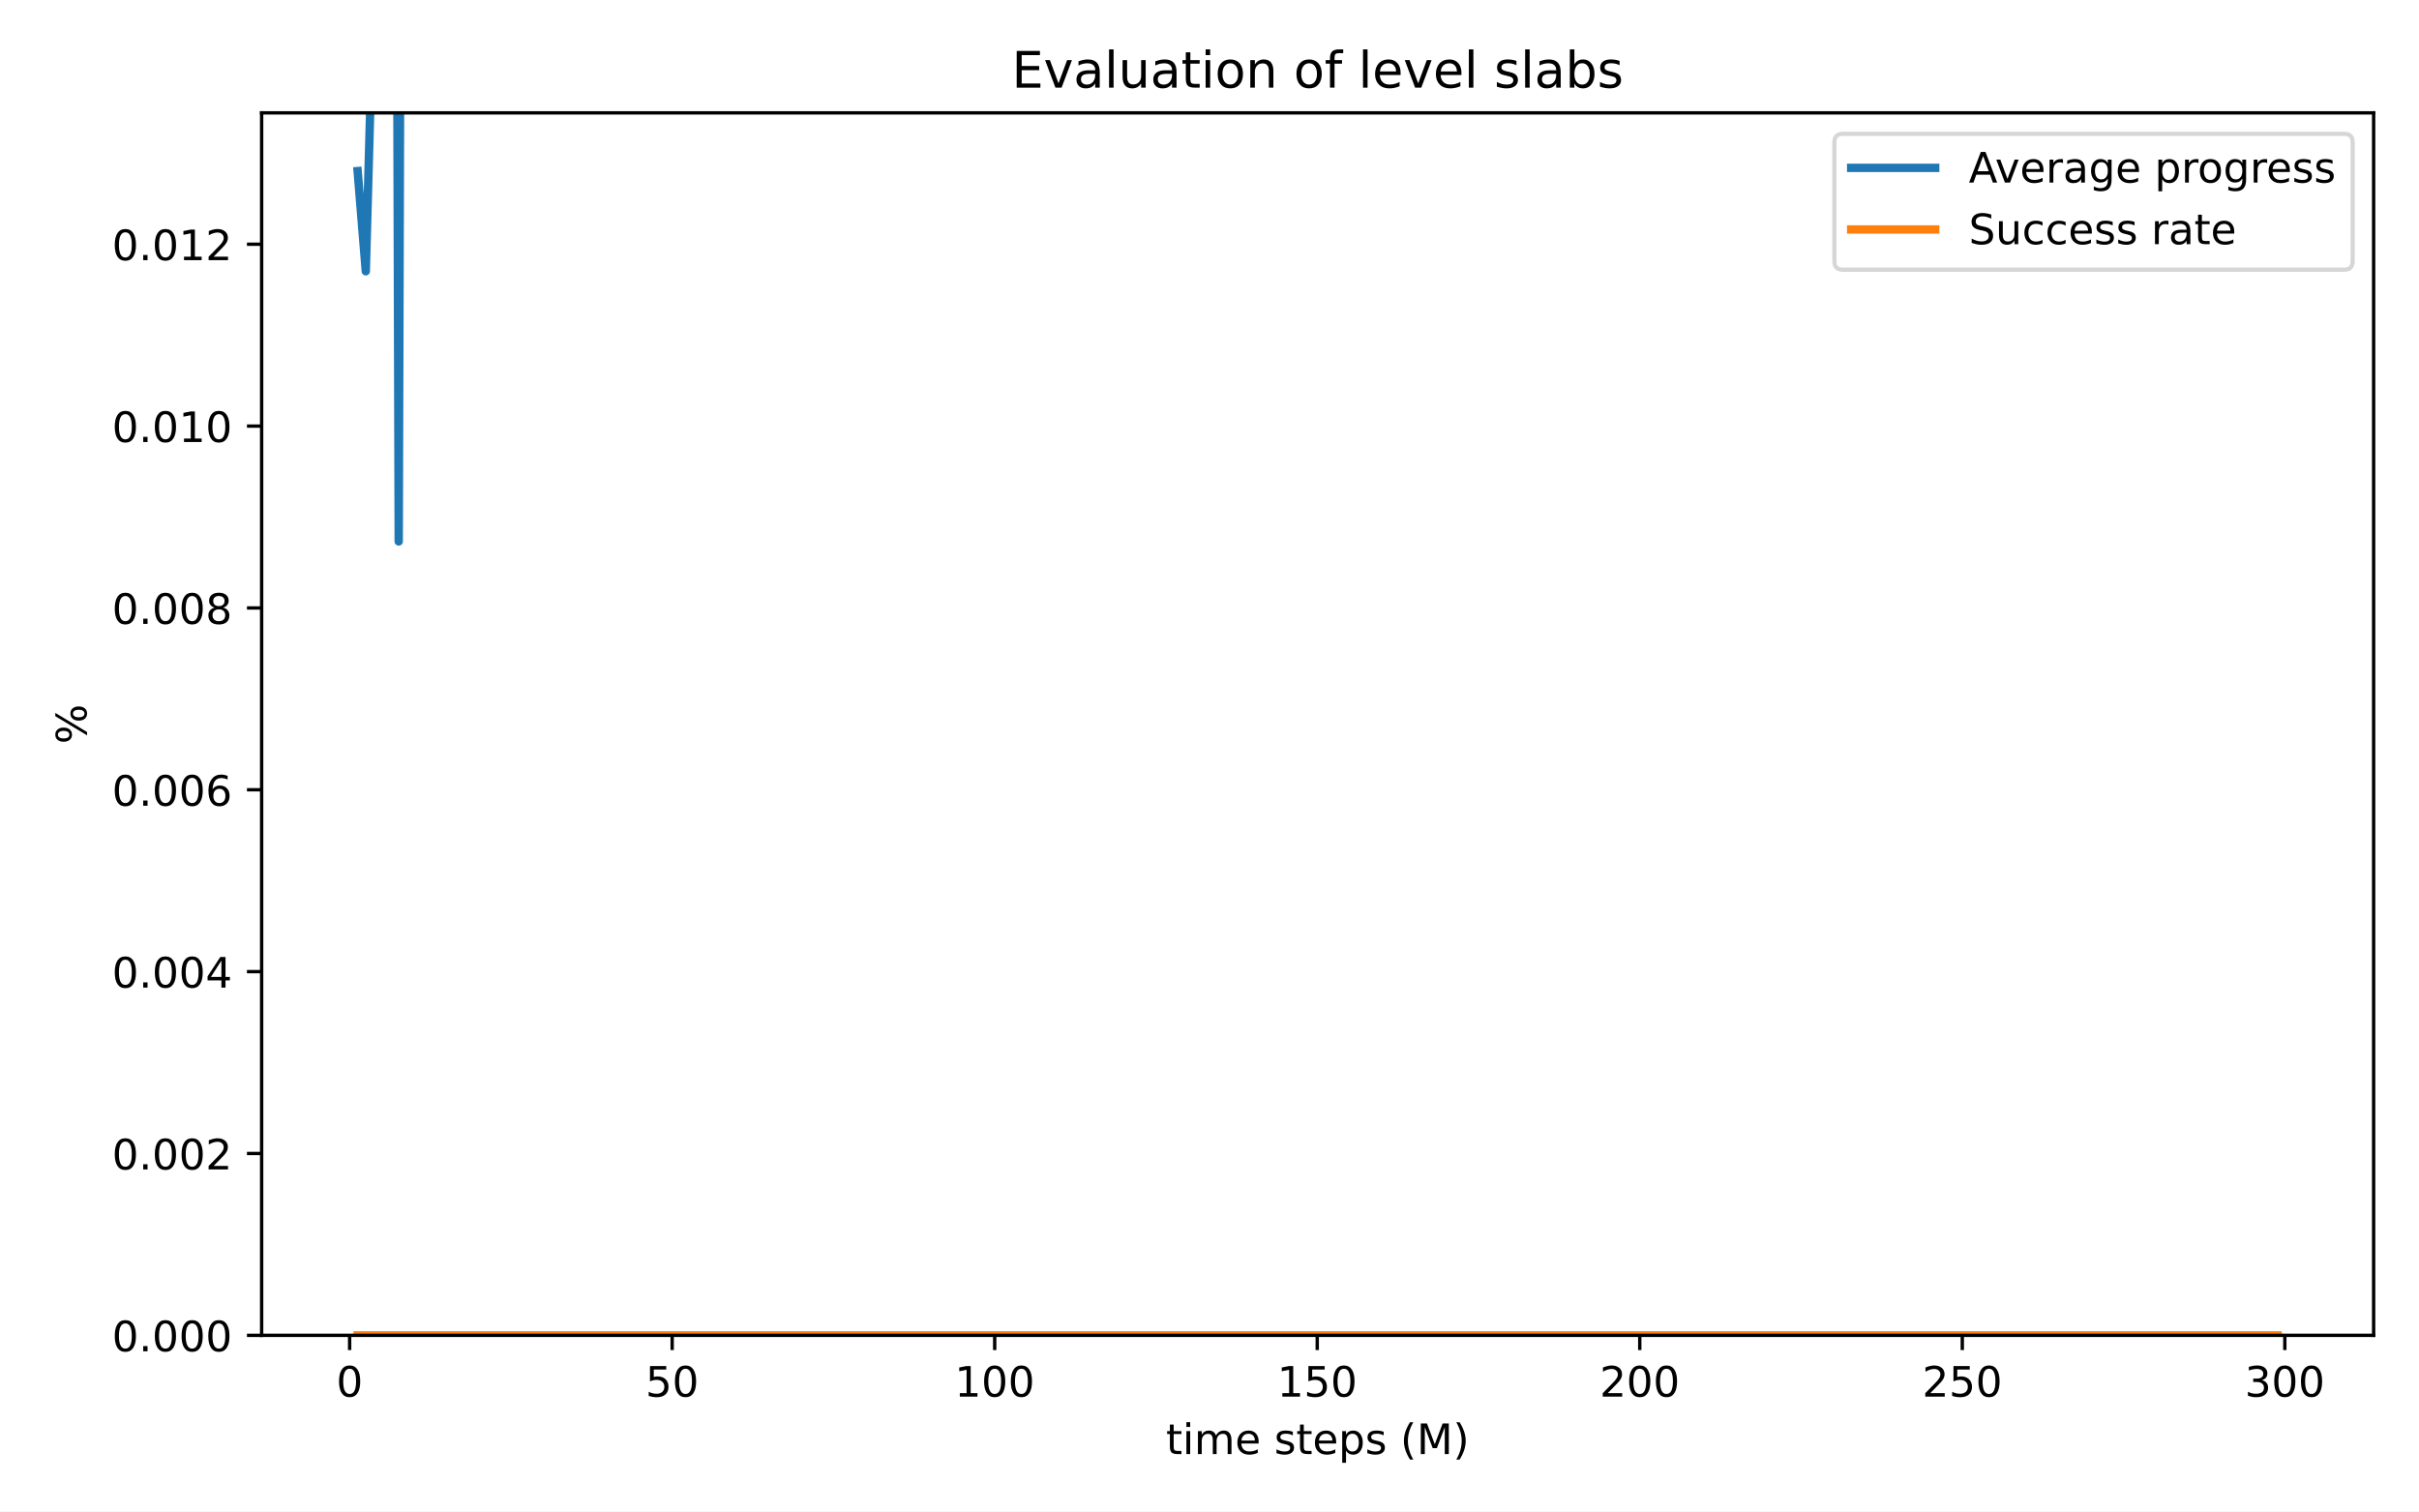
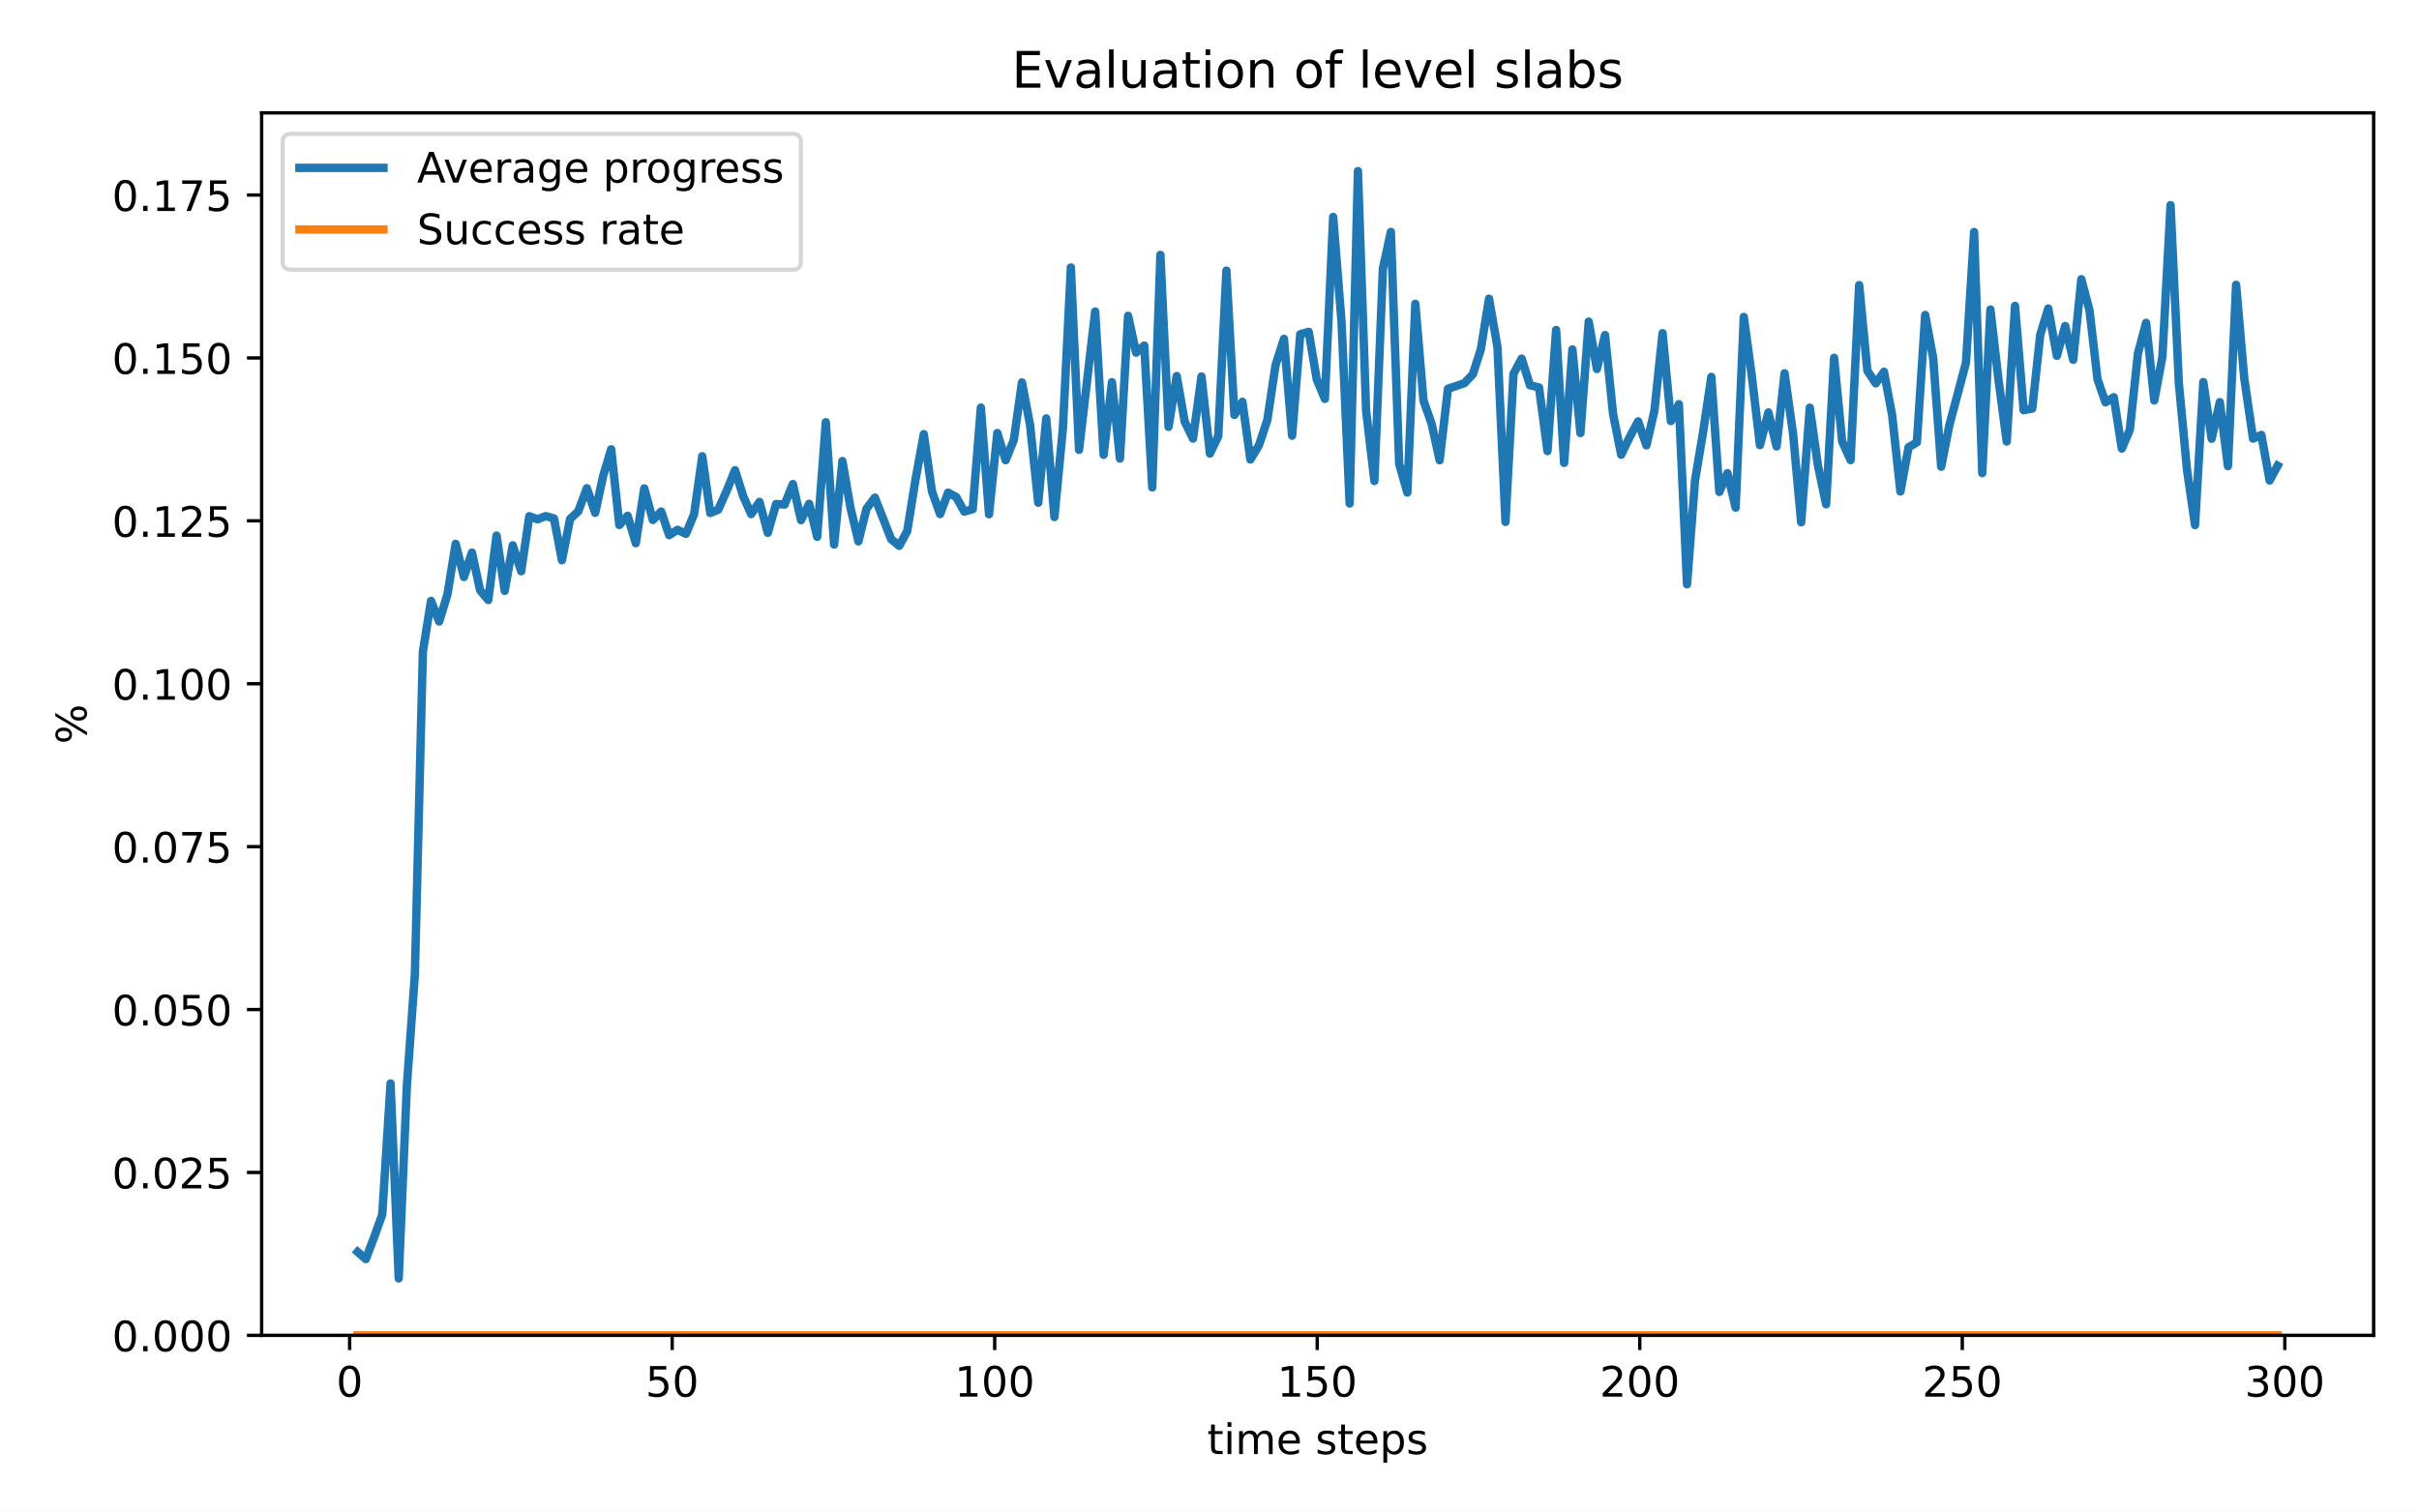
<svg xmlns="http://www.w3.org/2000/svg" xmlns:xlink="http://www.w3.org/1999/xlink" width="576pt" height="360pt" viewBox="0 0 576 360" version="1.1">
  <defs>
    <style type="text/css">*{stroke-linejoin: round; stroke-linecap: butt}</style>
  </defs>
  <g id="figure_1">
    <g id="patch_1">
      <path d="M 0 360  L 576 360  L 576 0  L 0 0  z " style="fill: #ffffff" />
    </g>
    <g id="axes_1">
      <g id="patch_2">
        <path d="M 62.3 318.04  L 565.2 318.04  L 565.2 26.88  L 62.3 26.88  z " style="fill: #ffffff" />
      </g>
      <g id="matplotlib.axis_1">
        <g id="xtick_1">
          <g id="line2d_1">
            <defs>
-               <path id="m38738809be" d="M 0 0  L 0 3.5  " style="stroke: #000000; stroke-width: 0.8" />
-             </defs>
-             <g>
-               <use xlink:href="#m38738809be" x="83.254" y="318.04" style="stroke: #000000; stroke-width: 0.8" />
+               <path id="ma52c3efc97" d="M 0 0  L 0 3.5  " style="stroke: #000000; stroke-width: 0.8" />
+             </defs>
+             <g>
+               <use xlink:href="#ma52c3efc97" x="83.254" y="318.04" style="stroke: #000000; stroke-width: 0.8" />
            </g>
          </g>
          <g id="text_1">
            <g transform="translate(80.07322 332.6384) scale(0.1 -0.1)">
              <defs>
                <path id="DejaVuSans-30" d="M 2034 4250  Q 1547 4250 1301 3770  Q 1056 3291 1056 2328  Q 1056 1369 1301 889  Q 1547 409 2034 409  Q 2525 409 2770 889  Q 3016 1369 3016 2328  Q 3016 3291 2770 3770  Q 2525 4250 2034 4250  z M 2034 4750  Q 2819 4750 3233 4129  Q 3647 3509 3647 2328  Q 3647 1150 3233 529  Q 2819 -91 2034 -91  Q 1250 -91 836 529  Q 422 1150 422 2328  Q 422 3509 836 4129  Q 1250 4750 2034 4750  z " transform="scale(0.015625)" />
              </defs>
              <use xlink:href="#DejaVuSans-30" />
            </g>
          </g>
        </g>
        <g id="xtick_2">
          <g id="line2d_2">
            <g>
-               <use xlink:href="#m38738809be" x="160.054" y="318.04" style="stroke: #000000; stroke-width: 0.8" />
+               <use xlink:href="#ma52c3efc97" x="160.054" y="318.04" style="stroke: #000000; stroke-width: 0.8" />
            </g>
          </g>
          <g id="text_2">
            <g transform="translate(153.6913 332.6384) scale(0.1 -0.1)">
              <defs>
                <path id="DejaVuSans-35" d="M 691 4666  L 3169 4666  L 3169 4134  L 1269 4134  L 1269 2991  Q 1406 3038 1543 3061  Q 1681 3084 1819 3084  Q 2600 3084 3056 2656  Q 3513 2228 3513 1497  Q 3513 744 3044 326  Q 2575 -91 1722 -91  Q 1428 -91 1123 -41  Q 819 9 494 109  L 494 744  Q 775 591 1075 516  Q 1375 441 1709 441  Q 2250 441 2565 725  Q 2881 1009 2881 1497  Q 2881 1984 2565 2268  Q 2250 2553 1709 2553  Q 1456 2553 1204 2497  Q 953 2441 691 2322  L 691 4666  z " transform="scale(0.015625)" />
              </defs>
              <use xlink:href="#DejaVuSans-35" />
              <use xlink:href="#DejaVuSans-30" transform="translate(63.62305 0)" />
            </g>
          </g>
        </g>
        <g id="xtick_3">
          <g id="line2d_3">
            <g>
-               <use xlink:href="#m38738809be" x="236.853" y="318.04" style="stroke: #000000; stroke-width: 0.8" />
+               <use xlink:href="#ma52c3efc97" x="236.853" y="318.04" style="stroke: #000000; stroke-width: 0.8" />
            </g>
          </g>
          <g id="text_3">
            <g transform="translate(227.3094 332.6384) scale(0.1 -0.1)">
              <defs>
                <path id="DejaVuSans-31" d="M 794 531  L 1825 531  L 1825 4091  L 703 3866  L 703 4441  L 1819 4666  L 2450 4666  L 2450 531  L 3481 531  L 3481 0  L 794 0  L 794 531  z " transform="scale(0.015625)" />
              </defs>
              <use xlink:href="#DejaVuSans-31" />
              <use xlink:href="#DejaVuSans-30" transform="translate(63.62305 0)" />
              <use xlink:href="#DejaVuSans-30" transform="translate(127.2461 0)" />
            </g>
          </g>
        </g>
        <g id="xtick_4">
          <g id="line2d_4">
            <g>
-               <use xlink:href="#m38738809be" x="313.652" y="318.04" style="stroke: #000000; stroke-width: 0.8" />
+               <use xlink:href="#ma52c3efc97" x="313.652" y="318.04" style="stroke: #000000; stroke-width: 0.8" />
            </g>
          </g>
          <g id="text_4">
            <g transform="translate(304.1087 332.6384) scale(0.1 -0.1)">
              <use xlink:href="#DejaVuSans-31" />
              <use xlink:href="#DejaVuSans-35" transform="translate(63.62305 0)" />
              <use xlink:href="#DejaVuSans-30" transform="translate(127.2461 0)" />
            </g>
          </g>
        </g>
        <g id="xtick_5">
          <g id="line2d_5">
            <g>
-               <use xlink:href="#m38738809be" x="390.452" y="318.04" style="stroke: #000000; stroke-width: 0.8" />
+               <use xlink:href="#ma52c3efc97" x="390.452" y="318.04" style="stroke: #000000; stroke-width: 0.8" />
            </g>
          </g>
          <g id="text_5">
            <g transform="translate(380.908 332.6384) scale(0.1 -0.1)">
              <defs>
                <path id="DejaVuSans-32" d="M 1228 531  L 3431 531  L 3431 0  L 469 0  L 469 531  Q 828 903 1448 1529  Q 2069 2156 2228 2338  Q 2531 2678 2651 2914  Q 2772 3150 2772 3378  Q 2772 3750 2511 3984  Q 2250 4219 1831 4219  Q 1534 4219 1204 4116  Q 875 4013 500 3803  L 500 4441  Q 881 4594 1212 4672  Q 1544 4750 1819 4750  Q 2544 4750 2975 4387  Q 3406 4025 3406 3419  Q 3406 3131 3298 2873  Q 3191 2616 2906 2266  Q 2828 2175 2409 1742  Q 1991 1309 1228 531  z " transform="scale(0.015625)" />
              </defs>
              <use xlink:href="#DejaVuSans-32" />
              <use xlink:href="#DejaVuSans-30" transform="translate(63.62305 0)" />
              <use xlink:href="#DejaVuSans-30" transform="translate(127.2461 0)" />
            </g>
          </g>
        </g>
        <g id="xtick_6">
          <g id="line2d_6">
            <g>
-               <use xlink:href="#m38738809be" x="467.251" y="318.04" style="stroke: #000000; stroke-width: 0.8" />
+               <use xlink:href="#ma52c3efc97" x="467.251" y="318.04" style="stroke: #000000; stroke-width: 0.8" />
            </g>
          </g>
          <g id="text_6">
            <g transform="translate(457.7073 332.6384) scale(0.1 -0.1)">
              <use xlink:href="#DejaVuSans-32" />
              <use xlink:href="#DejaVuSans-35" transform="translate(63.62305 0)" />
              <use xlink:href="#DejaVuSans-30" transform="translate(127.2461 0)" />
            </g>
          </g>
        </g>
        <g id="xtick_7">
          <g id="line2d_7">
            <g>
-               <use xlink:href="#m38738809be" x="544.05" y="318.04" style="stroke: #000000; stroke-width: 0.8" />
+               <use xlink:href="#ma52c3efc97" x="544.05" y="318.04" style="stroke: #000000; stroke-width: 0.8" />
            </g>
          </g>
          <g id="text_7">
            <g transform="translate(534.5066 332.6384) scale(0.1 -0.1)">
              <defs>
                <path id="DejaVuSans-33" d="M 2597 2516  Q 3050 2419 3304 2112  Q 3559 1806 3559 1356  Q 3559 666 3084 287  Q 2609 -91 1734 -91  Q 1441 -91 1130 -33  Q 819 25 488 141  L 488 750  Q 750 597 1062 519  Q 1375 441 1716 441  Q 2309 441 2620 675  Q 2931 909 2931 1356  Q 2931 1769 2642 2001  Q 2353 2234 1838 2234  L 1294 2234  L 1294 2753  L 1863 2753  Q 2328 2753 2575 2939  Q 2822 3125 2822 3475  Q 2822 3834 2567 4026  Q 2313 4219 1838 4219  Q 1578 4219 1281 4162  Q 984 4106 628 3988  L 628 4550  Q 988 4650 1302 4700  Q 1616 4750 1894 4750  Q 2613 4750 3031 4423  Q 3450 4097 3450 3541  Q 3450 3153 3228 2886  Q 3006 2619 2597 2516  z " transform="scale(0.015625)" />
              </defs>
              <use xlink:href="#DejaVuSans-33" />
              <use xlink:href="#DejaVuSans-30" transform="translate(63.62305 0)" />
              <use xlink:href="#DejaVuSans-30" transform="translate(127.2461 0)" />
            </g>
          </g>
        </g>
        <g id="text_8">
-           <g transform="translate(277.6398 346.3166) scale(0.1 -0.1)">
+           <g transform="translate(287.4445 346.3166) scale(0.1 -0.1)">
            <defs>
              <path id="DejaVuSans-74" d="M 1172 4494  L 1172 3500  L 2356 3500  L 2356 3053  L 1172 3053  L 1172 1153  Q 1172 725 1289 603  Q 1406 481 1766 481  L 2356 481  L 2356 0  L 1766 0  Q 1100 0 847 248  Q 594 497 594 1153  L 594 3053  L 172 3053  L 172 3500  L 594 3500  L 594 4494  L 1172 4494  z " transform="scale(0.015625)" />
              <path id="DejaVuSans-69" d="M 603 3500  L 1178 3500  L 1178 0  L 603 0  L 603 3500  z M 603 4863  L 1178 4863  L 1178 4134  L 603 4134  L 603 4863  z " transform="scale(0.015625)" />
              <path id="DejaVuSans-6d" d="M 3328 2828  Q 3544 3216 3844 3400  Q 4144 3584 4550 3584  Q 5097 3584 5394 3201  Q 5691 2819 5691 2113  L 5691 0  L 5113 0  L 5113 2094  Q 5113 2597 4934 2840  Q 4756 3084 4391 3084  Q 3944 3084 3684 2787  Q 3425 2491 3425 1978  L 3425 0  L 2847 0  L 2847 2094  Q 2847 2600 2669 2842  Q 2491 3084 2119 3084  Q 1678 3084 1418 2786  Q 1159 2488 1159 1978  L 1159 0  L 581 0  L 581 3500  L 1159 3500  L 1159 2956  Q 1356 3278 1631 3431  Q 1906 3584 2284 3584  Q 2666 3584 2933 3390  Q 3200 3197 3328 2828  z " transform="scale(0.015625)" />
              <path id="DejaVuSans-65" d="M 3597 1894  L 3597 1613  L 953 1613  Q 991 1019 1311 708  Q 1631 397 2203 397  Q 2534 397 2845 478  Q 3156 559 3463 722  L 3463 178  Q 3153 47 2828 -22  Q 2503 -91 2169 -91  Q 1331 -91 842 396  Q 353 884 353 1716  Q 353 2575 817 3079  Q 1281 3584 2069 3584  Q 2775 3584 3186 3129  Q 3597 2675 3597 1894  z M 3022 2063  Q 3016 2534 2758 2815  Q 2500 3097 2075 3097  Q 1594 3097 1305 2825  Q 1016 2553 972 2059  L 3022 2063  z " transform="scale(0.015625)" />
              <path id="DejaVuSans-20" transform="scale(0.015625)" />
              <path id="DejaVuSans-73" d="M 2834 3397  L 2834 2853  Q 2591 2978 2328 3040  Q 2066 3103 1784 3103  Q 1356 3103 1142 2972  Q 928 2841 928 2578  Q 928 2378 1081 2264  Q 1234 2150 1697 2047  L 1894 2003  Q 2506 1872 2764 1633  Q 3022 1394 3022 966  Q 3022 478 2636 193  Q 2250 -91 1575 -91  Q 1294 -91 989 -36  Q 684 19 347 128  L 347 722  Q 666 556 975 473  Q 1284 391 1588 391  Q 1994 391 2212 530  Q 2431 669 2431 922  Q 2431 1156 2273 1281  Q 2116 1406 1581 1522  L 1381 1569  Q 847 1681 609 1914  Q 372 2147 372 2553  Q 372 3047 722 3315  Q 1072 3584 1716 3584  Q 2034 3584 2315 3537  Q 2597 3491 2834 3397  z " transform="scale(0.015625)" />
              <path id="DejaVuSans-70" d="M 1159 525  L 1159 -1331  L 581 -1331  L 581 3500  L 1159 3500  L 1159 2969  Q 1341 3281 1617 3432  Q 1894 3584 2278 3584  Q 2916 3584 3314 3078  Q 3713 2572 3713 1747  Q 3713 922 3314 415  Q 2916 -91 2278 -91  Q 1894 -91 1617 61  Q 1341 213 1159 525  z M 3116 1747  Q 3116 2381 2855 2742  Q 2594 3103 2138 3103  Q 1681 3103 1420 2742  Q 1159 2381 1159 1747  Q 1159 1113 1420 752  Q 1681 391 2138 391  Q 2594 391 2855 752  Q 3116 1113 3116 1747  z " transform="scale(0.015625)" />
-               <path id="DejaVuSans-28" d="M 1984 4856  Q 1566 4138 1362 3434  Q 1159 2731 1159 2009  Q 1159 1288 1364 580  Q 1569 -128 1984 -844  L 1484 -844  Q 1016 -109 783 600  Q 550 1309 550 2009  Q 550 2706 781 3412  Q 1013 4119 1484 4856  L 1984 4856  z " transform="scale(0.015625)" />
-               <path id="DejaVuSans-4d" d="M 628 4666  L 1569 4666  L 2759 1491  L 3956 4666  L 4897 4666  L 4897 0  L 4281 0  L 4281 4097  L 3078 897  L 2444 897  L 1241 4097  L 1241 0  L 628 0  L 628 4666  z " transform="scale(0.015625)" />
-               <path id="DejaVuSans-29" d="M 513 4856  L 1013 4856  Q 1481 4119 1714 3412  Q 1947 2706 1947 2009  Q 1947 1309 1714 600  Q 1481 -109 1013 -844  L 513 -844  Q 928 -128 1133 580  Q 1338 1288 1338 2009  Q 1338 2731 1133 3434  Q 928 4138 513 4856  z " transform="scale(0.015625)" />
            </defs>
            <use xlink:href="#DejaVuSans-74" />
            <use xlink:href="#DejaVuSans-69" transform="translate(39.20898 0)" />
            <use xlink:href="#DejaVuSans-6d" transform="translate(66.99219 0)" />
            <use xlink:href="#DejaVuSans-65" transform="translate(164.4043 0)" />
            <use xlink:href="#DejaVuSans-20" transform="translate(225.9277 0)" />
            <use xlink:href="#DejaVuSans-73" transform="translate(257.7148 0)" />
            <use xlink:href="#DejaVuSans-74" transform="translate(309.8145 0)" />
            <use xlink:href="#DejaVuSans-65" transform="translate(349.0234 0)" />
            <use xlink:href="#DejaVuSans-70" transform="translate(410.5469 0)" />
            <use xlink:href="#DejaVuSans-73" transform="translate(474.0234 0)" />
-             <use xlink:href="#DejaVuSans-20" transform="translate(526.123 0)" />
-             <use xlink:href="#DejaVuSans-28" transform="translate(557.9102 0)" />
-             <use xlink:href="#DejaVuSans-4d" transform="translate(596.9238 0)" />
-             <use xlink:href="#DejaVuSans-29" transform="translate(683.2031 0)" />
          </g>
        </g>
      </g>
      <g id="matplotlib.axis_2">
        <g id="ytick_1">
          <g id="line2d_8">
            <defs>
-               <path id="m77fd30568f" d="M 0 0  L -3.5 0  " style="stroke: #000000; stroke-width: 0.8" />
-             </defs>
-             <g>
-               <use xlink:href="#m77fd30568f" x="62.3" y="318.04" style="stroke: #000000; stroke-width: 0.8" />
+               <path id="m08d6f86d7d" d="M 0 0  L -3.5 0  " style="stroke: #000000; stroke-width: 0.8" />
+             </defs>
+             <g>
+               <use xlink:href="#m08d6f86d7d" x="62.3" y="318.04" style="stroke: #000000; stroke-width: 0.8" />
            </g>
          </g>
          <g id="text_9">
            <g transform="translate(26.67188 321.8392) scale(0.1 -0.1)">
              <defs>
                <path id="DejaVuSans-2e" d="M 684 794  L 1344 794  L 1344 0  L 684 0  L 684 794  z " transform="scale(0.015625)" />
              </defs>
              <use xlink:href="#DejaVuSans-30" />
              <use xlink:href="#DejaVuSans-2e" transform="translate(63.62305 0)" />
              <use xlink:href="#DejaVuSans-30" transform="translate(95.41016 0)" />
              <use xlink:href="#DejaVuSans-30" transform="translate(159.0332 0)" />
              <use xlink:href="#DejaVuSans-30" transform="translate(222.6562 0)" />
            </g>
          </g>
        </g>
        <g id="ytick_2">
          <g id="line2d_9">
            <g>
-               <use xlink:href="#m77fd30568f" x="62.3" y="274.728" style="stroke: #000000; stroke-width: 0.8" />
+               <use xlink:href="#m08d6f86d7d" x="62.3" y="279.242" style="stroke: #000000; stroke-width: 0.8" />
            </g>
          </g>
          <g id="text_10">
-             <g transform="translate(26.67188 278.5275) scale(0.1 -0.1)">
+             <g transform="translate(26.67188 283.0412) scale(0.1 -0.1)">
              <use xlink:href="#DejaVuSans-30" />
              <use xlink:href="#DejaVuSans-2e" transform="translate(63.62305 0)" />
              <use xlink:href="#DejaVuSans-30" transform="translate(95.41016 0)" />
-               <use xlink:href="#DejaVuSans-30" transform="translate(159.0332 0)" />
-               <use xlink:href="#DejaVuSans-32" transform="translate(222.6562 0)" />
+               <use xlink:href="#DejaVuSans-32" transform="translate(159.0332 0)" />
+               <use xlink:href="#DejaVuSans-35" transform="translate(222.6562 0)" />
            </g>
          </g>
        </g>
        <g id="ytick_3">
          <g id="line2d_10">
            <g>
-               <use xlink:href="#m77fd30568f" x="62.3" y="231.417" style="stroke: #000000; stroke-width: 0.8" />
+               <use xlink:href="#m08d6f86d7d" x="62.3" y="240.444" style="stroke: #000000; stroke-width: 0.8" />
            </g>
          </g>
          <g id="text_11">
-             <g transform="translate(26.67188 235.2158) scale(0.1 -0.1)">
-               <defs>
-                 <path id="DejaVuSans-34" d="M 2419 4116  L 825 1625  L 2419 1625  L 2419 4116  z M 2253 4666  L 3047 4666  L 3047 1625  L 3713 1625  L 3713 1100  L 3047 1100  L 3047 0  L 2419 0  L 2419 1100  L 313 1100  L 313 1709  L 2253 4666  z " transform="scale(0.015625)" />
-               </defs>
+             <g transform="translate(26.67188 244.2432) scale(0.1 -0.1)">
              <use xlink:href="#DejaVuSans-30" />
              <use xlink:href="#DejaVuSans-2e" transform="translate(63.62305 0)" />
              <use xlink:href="#DejaVuSans-30" transform="translate(95.41016 0)" />
-               <use xlink:href="#DejaVuSans-30" transform="translate(159.0332 0)" />
-               <use xlink:href="#DejaVuSans-34" transform="translate(222.6562 0)" />
+               <use xlink:href="#DejaVuSans-35" transform="translate(159.0332 0)" />
+               <use xlink:href="#DejaVuSans-30" transform="translate(222.6562 0)" />
            </g>
          </g>
        </g>
        <g id="ytick_4">
          <g id="line2d_11">
            <g>
-               <use xlink:href="#m77fd30568f" x="62.3" y="188.105" style="stroke: #000000; stroke-width: 0.8" />
+               <use xlink:href="#m08d6f86d7d" x="62.3" y="201.646" style="stroke: #000000; stroke-width: 0.8" />
            </g>
          </g>
          <g id="text_12">
-             <g transform="translate(26.67188 191.9041) scale(0.1 -0.1)">
-               <defs>
-                 <path id="DejaVuSans-36" d="M 2113 2584  Q 1688 2584 1439 2293  Q 1191 2003 1191 1497  Q 1191 994 1439 701  Q 1688 409 2113 409  Q 2538 409 2786 701  Q 3034 994 3034 1497  Q 3034 2003 2786 2293  Q 2538 2584 2113 2584  z M 3366 4563  L 3366 3988  Q 3128 4100 2886 4159  Q 2644 4219 2406 4219  Q 1781 4219 1451 3797  Q 1122 3375 1075 2522  Q 1259 2794 1537 2939  Q 1816 3084 2150 3084  Q 2853 3084 3261 2657  Q 3669 2231 3669 1497  Q 3669 778 3244 343  Q 2819 -91 2113 -91  Q 1303 -91 875 529  Q 447 1150 447 2328  Q 447 3434 972 4092  Q 1497 4750 2381 4750  Q 2619 4750 2861 4703  Q 3103 4656 3366 4563  z " transform="scale(0.015625)" />
+             <g transform="translate(26.67188 205.4451) scale(0.1 -0.1)">
+               <defs>
+                 <path id="DejaVuSans-37" d="M 525 4666  L 3525 4666  L 3525 4397  L 1831 0  L 1172 0  L 2766 4134  L 525 4134  L 525 4666  z " transform="scale(0.015625)" />
              </defs>
              <use xlink:href="#DejaVuSans-30" />
              <use xlink:href="#DejaVuSans-2e" transform="translate(63.62305 0)" />
              <use xlink:href="#DejaVuSans-30" transform="translate(95.41016 0)" />
-               <use xlink:href="#DejaVuSans-30" transform="translate(159.0332 0)" />
-               <use xlink:href="#DejaVuSans-36" transform="translate(222.6562 0)" />
+               <use xlink:href="#DejaVuSans-37" transform="translate(159.0332 0)" />
+               <use xlink:href="#DejaVuSans-35" transform="translate(222.6562 0)" />
            </g>
          </g>
        </g>
        <g id="ytick_5">
          <g id="line2d_12">
            <g>
-               <use xlink:href="#m77fd30568f" x="62.3" y="144.793" style="stroke: #000000; stroke-width: 0.8" />
+               <use xlink:href="#m08d6f86d7d" x="62.3" y="162.848" style="stroke: #000000; stroke-width: 0.8" />
            </g>
          </g>
          <g id="text_13">
-             <g transform="translate(26.67188 148.5924) scale(0.1 -0.1)">
-               <defs>
-                 <path id="DejaVuSans-38" d="M 2034 2216  Q 1584 2216 1326 1975  Q 1069 1734 1069 1313  Q 1069 891 1326 650  Q 1584 409 2034 409  Q 2484 409 2743 651  Q 3003 894 3003 1313  Q 3003 1734 2745 1975  Q 2488 2216 2034 2216  z M 1403 2484  Q 997 2584 770 2862  Q 544 3141 544 3541  Q 544 4100 942 4425  Q 1341 4750 2034 4750  Q 2731 4750 3128 4425  Q 3525 4100 3525 3541  Q 3525 3141 3298 2862  Q 3072 2584 2669 2484  Q 3125 2378 3379 2068  Q 3634 1759 3634 1313  Q 3634 634 3220 271  Q 2806 -91 2034 -91  Q 1263 -91 848 271  Q 434 634 434 1313  Q 434 1759 690 2068  Q 947 2378 1403 2484  z M 1172 3481  Q 1172 3119 1398 2916  Q 1625 2713 2034 2713  Q 2441 2713 2670 2916  Q 2900 3119 2900 3481  Q 2900 3844 2670 4047  Q 2441 4250 2034 4250  Q 1625 4250 1398 4047  Q 1172 3844 1172 3481  z " transform="scale(0.015625)" />
-               </defs>
-               <use xlink:href="#DejaVuSans-30" />
-               <use xlink:href="#DejaVuSans-2e" transform="translate(63.62305 0)" />
-               <use xlink:href="#DejaVuSans-30" transform="translate(95.41016 0)" />
+             <g transform="translate(26.67188 166.6471) scale(0.1 -0.1)">
+               <use xlink:href="#DejaVuSans-30" />
+               <use xlink:href="#DejaVuSans-2e" transform="translate(63.62305 0)" />
+               <use xlink:href="#DejaVuSans-31" transform="translate(95.41016 0)" />
              <use xlink:href="#DejaVuSans-30" transform="translate(159.0332 0)" />
-               <use xlink:href="#DejaVuSans-38" transform="translate(222.6562 0)" />
+               <use xlink:href="#DejaVuSans-30" transform="translate(222.6562 0)" />
            </g>
          </g>
        </g>
        <g id="ytick_6">
          <g id="line2d_13">
            <g>
-               <use xlink:href="#m77fd30568f" x="62.3" y="101.481" style="stroke: #000000; stroke-width: 0.8" />
+               <use xlink:href="#m08d6f86d7d" x="62.3" y="124.05" style="stroke: #000000; stroke-width: 0.8" />
            </g>
          </g>
          <g id="text_14">
-             <g transform="translate(26.67188 105.2807) scale(0.1 -0.1)">
-               <use xlink:href="#DejaVuSans-30" />
-               <use xlink:href="#DejaVuSans-2e" transform="translate(63.62305 0)" />
-               <use xlink:href="#DejaVuSans-30" transform="translate(95.41016 0)" />
-               <use xlink:href="#DejaVuSans-31" transform="translate(159.0332 0)" />
-               <use xlink:href="#DejaVuSans-30" transform="translate(222.6562 0)" />
+             <g transform="translate(26.67188 127.8491) scale(0.1 -0.1)">
+               <use xlink:href="#DejaVuSans-30" />
+               <use xlink:href="#DejaVuSans-2e" transform="translate(63.62305 0)" />
+               <use xlink:href="#DejaVuSans-31" transform="translate(95.41016 0)" />
+               <use xlink:href="#DejaVuSans-32" transform="translate(159.0332 0)" />
+               <use xlink:href="#DejaVuSans-35" transform="translate(222.6562 0)" />
            </g>
          </g>
        </g>
        <g id="ytick_7">
          <g id="line2d_14">
            <g>
-               <use xlink:href="#m77fd30568f" x="62.3" y="58.17" style="stroke: #000000; stroke-width: 0.8" />
+               <use xlink:href="#m08d6f86d7d" x="62.3" y="85.252" style="stroke: #000000; stroke-width: 0.8" />
            </g>
          </g>
          <g id="text_15">
-             <g transform="translate(26.67188 61.96899) scale(0.1 -0.1)">
-               <use xlink:href="#DejaVuSans-30" />
-               <use xlink:href="#DejaVuSans-2e" transform="translate(63.62305 0)" />
-               <use xlink:href="#DejaVuSans-30" transform="translate(95.41016 0)" />
-               <use xlink:href="#DejaVuSans-31" transform="translate(159.0332 0)" />
-               <use xlink:href="#DejaVuSans-32" transform="translate(222.6562 0)" />
-             </g>
-           </g>
-         </g>
-         <g id="text_16">
+             <g transform="translate(26.67188 89.05106) scale(0.1 -0.1)">
+               <use xlink:href="#DejaVuSans-30" />
+               <use xlink:href="#DejaVuSans-2e" transform="translate(63.62305 0)" />
+               <use xlink:href="#DejaVuSans-31" transform="translate(95.41016 0)" />
+               <use xlink:href="#DejaVuSans-35" transform="translate(159.0332 0)" />
+               <use xlink:href="#DejaVuSans-30" transform="translate(222.6562 0)" />
+             </g>
+           </g>
+         </g>
+         <g id="ytick_8">
+           <g id="line2d_15">
+             <g>
+               <use xlink:href="#m08d6f86d7d" x="62.3" y="46.454" style="stroke: #000000; stroke-width: 0.8" />
+             </g>
+           </g>
+           <g id="text_16">
+             <g transform="translate(26.67188 50.25304) scale(0.1 -0.1)">
+               <use xlink:href="#DejaVuSans-30" />
+               <use xlink:href="#DejaVuSans-2e" transform="translate(63.62305 0)" />
+               <use xlink:href="#DejaVuSans-31" transform="translate(95.41016 0)" />
+               <use xlink:href="#DejaVuSans-37" transform="translate(159.0332 0)" />
+               <use xlink:href="#DejaVuSans-35" transform="translate(222.6562 0)" />
+             </g>
+           </g>
+         </g>
+         <g id="text_17">
          <g transform="translate(20.59219 177.2108) rotate(-90) scale(0.1 -0.1)">
            <defs>
              <path id="DejaVuSans-25" d="M 4653 2053  Q 4381 2053 4226 1822  Q 4072 1591 4072 1178  Q 4072 772 4226 539  Q 4381 306 4653 306  Q 4919 306 5073 539  Q 5228 772 5228 1178  Q 5228 1588 5073 1820  Q 4919 2053 4653 2053  z M 4653 2450  Q 5147 2450 5437 2106  Q 5728 1763 5728 1178  Q 5728 594 5436 251  Q 5144 -91 4653 -91  Q 4153 -91 3862 251  Q 3572 594 3572 1178  Q 3572 1766 3864 2108  Q 4156 2450 4653 2450  z M 1428 4353  Q 1159 4353 1004 4120  Q 850 3888 850 3481  Q 850 3069 1003 2837  Q 1156 2606 1428 2606  Q 1700 2606 1854 2837  Q 2009 3069 2009 3481  Q 2009 3884 1853 4118  Q 1697 4353 1428 4353  z M 4250 4750  L 4750 4750  L 1831 -91  L 1331 -91  L 4250 4750  z M 1428 4750  Q 1922 4750 2215 4408  Q 2509 4066 2509 3481  Q 2509 2891 2217 2550  Q 1925 2209 1428 2209  Q 931 2209 642 2551  Q 353 2894 353 3481  Q 353 4063 643 4406  Q 934 4750 1428 4750  z " transform="scale(0.015625)" />
            </defs>
            <use xlink:href="#DejaVuSans-25" />
          </g>
        </g>
      </g>
-       <g id="line2d_15">
-         <path d="M 85.159 40.745  L 87.101 64.606  L 88.893 -1  M 94.551 -1  L 94.94 128.958  L 95.334 -1  L 95.334 -1  " clip-path="url(#p76b2b13a99)" style="fill: none; stroke: #1f77b4; stroke-width: 2; stroke-linecap: square" />
-       </g>
      <g id="line2d_16">
-         <path d="M 85.159 318.04  L 542.341 318.04  L 542.341 318.04  " clip-path="url(#p76b2b13a99)" style="fill: none; stroke: #ff7f0e; stroke-width: 2; stroke-linecap: square" />
+         <path d="M 85.159 298.168  L 87.101 299.878  L 89.079 294.688  L 91.02 289.273  L 92.999 258.05  L 94.94 304.49  L 96.882 258.592  L 98.786 232.105  L 100.691 155.202  L 102.632 143.115  L 104.574 148.012  L 106.552 141.546  L 108.494 129.534  L 110.472 137.422  L 112.377 131.599  L 114.318 140.586  L 116.26 142.909  L 118.238 127.564  L 120.179 140.721  L 122.084 129.878  L 124.099 136.05  L 126.041 122.94  L 127.982 123.688  L 129.924 122.919  L 131.902 123.47  L 133.807 133.437  L 135.748 123.606  L 137.69 121.788  L 139.742 116.279  L 141.72 122.15  L 143.625 113.328  L 145.529 107.006  L 147.471 125.043  L 149.449 122.845  L 151.391 129.379  L 153.406 116.326  L 155.458 123.847  L 157.436 121.837  L 159.341 127.46  L 161.319 126.188  L 163.334 127.14  L 165.276 122.446  L 167.217 108.672  L 169.122 122.18  L 171.027 121.396  L 173.005 116.96  L 175.02 112  L 176.962 118.158  L 178.866 122.448  L 180.845 119.541  L 182.823 126.904  L 184.801 120.037  L 186.816 120.172  L 188.795 115.287  L 190.736 123.888  L 192.678 119.992  L 194.582 127.853  L 196.634 100.557  L 198.613 129.694  L 200.591 109.809  L 202.496 120.865  L 204.4 128.943  L 206.342 121.125  L 208.32 118.524  L 212.203 128.421  L 214.108 130.006  L 216.012 126.543  L 217.991 114.25  L 219.969 103.397  L 221.911 117.034  L 223.852 122.436  L 225.757 117.329  L 227.698 118.391  L 229.603 121.842  L 231.618 121.274  L 233.559 97.076  L 235.501 122.481  L 237.479 103.137  L 239.458 109.605  L 241.399 104.801  L 243.341 91.078  L 245.282 101.274  L 247.224 119.728  L 249.128 99.662  L 251.07 123.136  L 253.085 102.057  L 254.989 63.708  L 256.931 107.135  L 260.777 74.194  L 262.792 108.318  L 264.771 91.023  L 266.675 109.212  L 268.617 75.226  L 270.521 83.994  L 272.463 82.302  L 274.367 116.095  L 276.309 60.704  L 278.25 101.668  L 280.192 89.567  L 282.096 100.419  L 284.075 104.455  L 286.09 89.667  L 288.105 108.025  L 290.084 103.879  L 292.025 64.455  L 293.93 98.818  L 295.834 95.695  L 297.739 109.437  L 299.754 106.102  L 301.769 100.034  L 303.711 87.032  L 305.726 80.707  L 307.668 103.772  L 309.609 79.605  L 311.624 79.035  L 313.529 90.332  L 315.47 94.999  L 317.449 51.672  L 319.427 76.504  L 321.368 119.915  L 323.347 40.745  L 325.288 97.803  L 327.267 114.552  L 329.282 64.013  L 331.186 55.236  L 333.165 110.506  L 335.106 117.306  L 337.011 72.358  L 338.952 95.402  L 340.894 100.939  L 342.798 109.622  L 344.777 92.596  L 348.697 91.254  L 350.712 89.122  L 352.616 83.15  L 354.558 71.142  L 356.573 82.708  L 358.478 124.31  L 360.382 89.048  L 362.324 85.412  L 364.302 91.746  L 366.465 92.288  L 368.48 107.432  L 370.532 78.584  L 372.437 110.245  L 374.415 83.235  L 376.32 103.142  L 378.298 76.601  L 380.24 87.883  L 382.181 79.811  L 384.086 98.534  L 386.027 108.304  L 388.042 104.121  L 390.058 100.354  L 392.036 106.086  L 393.941 97.812  L 395.882 79.359  L 397.86 100.293  L 399.765 96.27  L 401.706 139.164  L 403.611 114.395  L 405.553 102.776  L 407.494 89.763  L 409.399 117.165  L 411.34 112.69  L 413.282 120.905  L 415.223 75.484  L 417.128 89.529  L 419.069 106.015  L 421.084 98.238  L 423.026 106.324  L 424.93 88.911  L 426.946 103.256  L 428.887 124.398  L 430.939 97.104  L 432.881 110.905  L 434.822 120.11  L 436.727 85.221  L 438.631 105.088  L 440.647 109.587  L 442.699 67.907  L 444.64 88.279  L 446.655 91.302  L 448.597 88.545  L 450.538 98.813  L 452.517 117.065  L 454.458 106.523  L 456.437 105.36  L 458.415 75.016  L 460.319 85.314  L 462.224 111.163  L 464.166 101.291  L 468.122 86.395  L 470.064 55.262  L 472.005 112.685  L 473.947 73.727  L 475.851 90.279  L 477.83 105.153  L 479.808 72.854  L 481.86 97.689  L 483.912 97.301  L 485.817 79.692  L 487.721 73.47  L 489.773 84.748  L 491.752 77.642  L 493.656 85.696  L 495.598 66.499  L 497.539 73.918  L 499.444 90.327  L 501.349 95.824  L 503.327 94.601  L 505.232 106.838  L 507.136 102.377  L 509.078 84.175  L 511.019 76.887  L 512.961 95.384  L 514.902 84.932  L 516.844 48.851  L 518.822 91.333  L 520.763 111.935  L 522.668 125.058  L 524.646 91.004  L 526.625 104.495  L 528.566 95.78  L 530.508 111.01  L 532.449 67.836  L 534.391 90.096  L 536.48 104.469  L 538.458 103.578  L 540.436 114.44  L 542.341 110.924  L 542.341 110.924  " clip-path="url(#p2d543f36f8)" style="fill: none; stroke: #1f77b4; stroke-width: 2; stroke-linecap: square" />
+       </g>
+       <g id="line2d_17">
+         <path d="M 85.159 318.04  L 542.341 318.04  L 542.341 318.04  " clip-path="url(#p2d543f36f8)" style="fill: none; stroke: #ff7f0e; stroke-width: 2; stroke-linecap: square" />
      </g>
      <g id="patch_3">
        <path d="M 62.3 318.04  L 62.3 26.88  " style="fill: none; stroke: #000000; stroke-width: 0.8; stroke-linejoin: miter; stroke-linecap: square" />
      </g>
      <g id="patch_4">
        <path d="M 565.2 318.04  L 565.2 26.88  " style="fill: none; stroke: #000000; stroke-width: 0.8; stroke-linejoin: miter; stroke-linecap: square" />
      </g>
      <g id="patch_5">
        <path d="M 62.3 318.04  L 565.2 318.04  " style="fill: none; stroke: #000000; stroke-width: 0.8; stroke-linejoin: miter; stroke-linecap: square" />
      </g>
      <g id="patch_6">
        <path d="M 62.3 26.88  L 565.2 26.88  " style="fill: none; stroke: #000000; stroke-width: 0.8; stroke-linejoin: miter; stroke-linecap: square" />
      </g>
-       <g id="text_17">
+       <g id="text_18">
        <g transform="translate(240.9147 20.88) scale(0.12 -0.12)">
          <defs>
            <path id="DejaVuSans-45" d="M 628 4666  L 3578 4666  L 3578 4134  L 1259 4134  L 1259 2753  L 3481 2753  L 3481 2222  L 1259 2222  L 1259 531  L 3634 531  L 3634 0  L 628 0  L 628 4666  z " transform="scale(0.015625)" />
            <path id="DejaVuSans-76" d="M 191 3500  L 800 3500  L 1894 563  L 2988 3500  L 3597 3500  L 2284 0  L 1503 0  L 191 3500  z " transform="scale(0.015625)" />
            <path id="DejaVuSans-61" d="M 2194 1759  Q 1497 1759 1228 1600  Q 959 1441 959 1056  Q 959 750 1161 570  Q 1363 391 1709 391  Q 2188 391 2477 730  Q 2766 1069 2766 1631  L 2766 1759  L 2194 1759  z M 3341 1997  L 3341 0  L 2766 0  L 2766 531  Q 2569 213 2275 61  Q 1981 -91 1556 -91  Q 1019 -91 701 211  Q 384 513 384 1019  Q 384 1609 779 1909  Q 1175 2209 1959 2209  L 2766 2209  L 2766 2266  Q 2766 2663 2505 2880  Q 2244 3097 1772 3097  Q 1472 3097 1187 3025  Q 903 2953 641 2809  L 641 3341  Q 956 3463 1253 3523  Q 1550 3584 1831 3584  Q 2591 3584 2966 3190  Q 3341 2797 3341 1997  z " transform="scale(0.015625)" />
            <path id="DejaVuSans-6c" d="M 603 4863  L 1178 4863  L 1178 0  L 603 0  L 603 4863  z " transform="scale(0.015625)" />
            <path id="DejaVuSans-75" d="M 544 1381  L 544 3500  L 1119 3500  L 1119 1403  Q 1119 906 1312 657  Q 1506 409 1894 409  Q 2359 409 2629 706  Q 2900 1003 2900 1516  L 2900 3500  L 3475 3500  L 3475 0  L 2900 0  L 2900 538  Q 2691 219 2414 64  Q 2138 -91 1772 -91  Q 1169 -91 856 284  Q 544 659 544 1381  z M 1991 3584  L 1991 3584  z " transform="scale(0.015625)" />
            <path id="DejaVuSans-6f" d="M 1959 3097  Q 1497 3097 1228 2736  Q 959 2375 959 1747  Q 959 1119 1226 758  Q 1494 397 1959 397  Q 2419 397 2687 759  Q 2956 1122 2956 1747  Q 2956 2369 2687 2733  Q 2419 3097 1959 3097  z M 1959 3584  Q 2709 3584 3137 3096  Q 3566 2609 3566 1747  Q 3566 888 3137 398  Q 2709 -91 1959 -91  Q 1206 -91 779 398  Q 353 888 353 1747  Q 353 2609 779 3096  Q 1206 3584 1959 3584  z " transform="scale(0.015625)" />
            <path id="DejaVuSans-6e" d="M 3513 2113  L 3513 0  L 2938 0  L 2938 2094  Q 2938 2591 2744 2837  Q 2550 3084 2163 3084  Q 1697 3084 1428 2787  Q 1159 2491 1159 1978  L 1159 0  L 581 0  L 581 3500  L 1159 3500  L 1159 2956  Q 1366 3272 1645 3428  Q 1925 3584 2291 3584  Q 2894 3584 3203 3211  Q 3513 2838 3513 2113  z " transform="scale(0.015625)" />
            <path id="DejaVuSans-66" d="M 2375 4863  L 2375 4384  L 1825 4384  Q 1516 4384 1395 4259  Q 1275 4134 1275 3809  L 1275 3500  L 2222 3500  L 2222 3053  L 1275 3053  L 1275 0  L 697 0  L 697 3053  L 147 3053  L 147 3500  L 697 3500  L 697 3744  Q 697 4328 969 4595  Q 1241 4863 1831 4863  L 2375 4863  z " transform="scale(0.015625)" />
            <path id="DejaVuSans-62" d="M 3116 1747  Q 3116 2381 2855 2742  Q 2594 3103 2138 3103  Q 1681 3103 1420 2742  Q 1159 2381 1159 1747  Q 1159 1113 1420 752  Q 1681 391 2138 391  Q 2594 391 2855 752  Q 3116 1113 3116 1747  z M 1159 2969  Q 1341 3281 1617 3432  Q 1894 3584 2278 3584  Q 2916 3584 3314 3078  Q 3713 2572 3713 1747  Q 3713 922 3314 415  Q 2916 -91 2278 -91  Q 1894 -91 1617 61  Q 1341 213 1159 525  L 1159 0  L 581 0  L 581 4863  L 1159 4863  L 1159 2969  z " transform="scale(0.015625)" />
          </defs>
          <use xlink:href="#DejaVuSans-45" />
          <use xlink:href="#DejaVuSans-76" transform="translate(63.18359 0)" />
          <use xlink:href="#DejaVuSans-61" transform="translate(122.3633 0)" />
          <use xlink:href="#DejaVuSans-6c" transform="translate(183.6426 0)" />
          <use xlink:href="#DejaVuSans-75" transform="translate(211.4258 0)" />
          <use xlink:href="#DejaVuSans-61" transform="translate(274.8047 0)" />
          <use xlink:href="#DejaVuSans-74" transform="translate(336.084 0)" />
          <use xlink:href="#DejaVuSans-69" transform="translate(375.293 0)" />
          <use xlink:href="#DejaVuSans-6f" transform="translate(403.0762 0)" />
          <use xlink:href="#DejaVuSans-6e" transform="translate(464.2578 0)" />
          <use xlink:href="#DejaVuSans-20" transform="translate(527.6367 0)" />
          <use xlink:href="#DejaVuSans-6f" transform="translate(559.4238 0)" />
          <use xlink:href="#DejaVuSans-66" transform="translate(620.6055 0)" />
          <use xlink:href="#DejaVuSans-20" transform="translate(655.8105 0)" />
          <use xlink:href="#DejaVuSans-6c" transform="translate(687.5977 0)" />
          <use xlink:href="#DejaVuSans-65" transform="translate(715.3809 0)" />
          <use xlink:href="#DejaVuSans-76" transform="translate(776.9043 0)" />
          <use xlink:href="#DejaVuSans-65" transform="translate(836.084 0)" />
          <use xlink:href="#DejaVuSans-6c" transform="translate(897.6074 0)" />
          <use xlink:href="#DejaVuSans-20" transform="translate(925.3906 0)" />
          <use xlink:href="#DejaVuSans-73" transform="translate(957.1777 0)" />
          <use xlink:href="#DejaVuSans-6c" transform="translate(1009.277 0)" />
          <use xlink:href="#DejaVuSans-61" transform="translate(1037.061 0)" />
          <use xlink:href="#DejaVuSans-62" transform="translate(1098.34 0)" />
          <use xlink:href="#DejaVuSans-73" transform="translate(1161.816 0)" />
        </g>
      </g>
      <g id="legend_1">
        <g id="patch_7">
-           <path d="M 438.797 64.236  L 558.2 64.236  Q 560.2 64.236 560.2 62.236  L 560.2 33.88  Q 560.2 31.88 558.2 31.88  L 438.797 31.88  Q 436.797 31.88 436.797 33.88  L 436.797 62.236  Q 436.797 64.236 438.797 64.236  z " style="fill: #ffffff; opacity: 0.8; stroke: #cccccc; stroke-linejoin: miter" />
-         </g>
-         <g id="line2d_17">
-           <path d="M 440.797 39.978  L 450.797 39.978  L 460.797 39.978  " style="fill: none; stroke: #1f77b4; stroke-width: 2; stroke-linecap: square" />
-         </g>
-         <g id="text_18">
-           <g transform="translate(468.7969 43.47844) scale(0.1 -0.1)">
+           <path d="M 69.3 64.236  L 188.703 64.236  Q 190.703 64.236 190.703 62.236  L 190.703 33.88  Q 190.703 31.88 188.703 31.88  L 69.3 31.88  Q 67.3 31.88 67.3 33.88  L 67.3 62.236  Q 67.3 64.236 69.3 64.236  z " style="fill: #ffffff; opacity: 0.8; stroke: #cccccc; stroke-linejoin: miter" />
+         </g>
+         <g id="line2d_18">
+           <path d="M 71.3 39.978  L 81.3 39.978  L 91.3 39.978  " style="fill: none; stroke: #1f77b4; stroke-width: 2; stroke-linecap: square" />
+         </g>
+         <g id="text_19">
+           <g transform="translate(99.3 43.47844) scale(0.1 -0.1)">
            <defs>
              <path id="DejaVuSans-41" d="M 2188 4044  L 1331 1722  L 3047 1722  L 2188 4044  z M 1831 4666  L 2547 4666  L 4325 0  L 3669 0  L 3244 1197  L 1141 1197  L 716 0  L 50 0  L 1831 4666  z " transform="scale(0.015625)" />
              <path id="DejaVuSans-72" d="M 2631 2963  Q 2534 3019 2420 3045  Q 2306 3072 2169 3072  Q 1681 3072 1420 2755  Q 1159 2438 1159 1844  L 1159 0  L 581 0  L 581 3500  L 1159 3500  L 1159 2956  Q 1341 3275 1631 3429  Q 1922 3584 2338 3584  Q 2397 3584 2469 3576  Q 2541 3569 2628 3553  L 2631 2963  z " transform="scale(0.015625)" />
              <path id="DejaVuSans-67" d="M 2906 1791  Q 2906 2416 2648 2759  Q 2391 3103 1925 3103  Q 1463 3103 1205 2759  Q 947 2416 947 1791  Q 947 1169 1205 825  Q 1463 481 1925 481  Q 2391 481 2648 825  Q 2906 1169 2906 1791  z M 3481 434  Q 3481 -459 3084 -895  Q 2688 -1331 1869 -1331  Q 1566 -1331 1297 -1286  Q 1028 -1241 775 -1147  L 775 -588  Q 1028 -725 1275 -790  Q 1522 -856 1778 -856  Q 2344 -856 2625 -561  Q 2906 -266 2906 331  L 2906 616  Q 2728 306 2450 153  Q 2172 0 1784 0  Q 1141 0 747 490  Q 353 981 353 1791  Q 353 2603 747 3093  Q 1141 3584 1784 3584  Q 2172 3584 2450 3431  Q 2728 3278 2906 2969  L 2906 3500  L 3481 3500  L 3481 434  z " transform="scale(0.015625)" />
            </defs>
            <use xlink:href="#DejaVuSans-41" />
            <use xlink:href="#DejaVuSans-76" transform="translate(62.5332 0)" />
            <use xlink:href="#DejaVuSans-65" transform="translate(121.7129 0)" />
            <use xlink:href="#DejaVuSans-72" transform="translate(183.2363 0)" />
            <use xlink:href="#DejaVuSans-61" transform="translate(224.3496 0)" />
            <use xlink:href="#DejaVuSans-67" transform="translate(285.6289 0)" />
            <use xlink:href="#DejaVuSans-65" transform="translate(349.1055 0)" />
            <use xlink:href="#DejaVuSans-20" transform="translate(410.6289 0)" />
            <use xlink:href="#DejaVuSans-70" transform="translate(442.416 0)" />
            <use xlink:href="#DejaVuSans-72" transform="translate(505.8926 0)" />
            <use xlink:href="#DejaVuSans-6f" transform="translate(544.7559 0)" />
            <use xlink:href="#DejaVuSans-67" transform="translate(605.9375 0)" />
            <use xlink:href="#DejaVuSans-72" transform="translate(669.4141 0)" />
            <use xlink:href="#DejaVuSans-65" transform="translate(708.2773 0)" />
            <use xlink:href="#DejaVuSans-73" transform="translate(769.8008 0)" />
            <use xlink:href="#DejaVuSans-73" transform="translate(821.9004 0)" />
          </g>
        </g>
-         <g id="line2d_18">
-           <path d="M 440.797 54.657  L 450.797 54.657  L 460.797 54.657  " style="fill: none; stroke: #ff7f0e; stroke-width: 2; stroke-linecap: square" />
-         </g>
-         <g id="text_19">
-           <g transform="translate(468.7969 58.15656) scale(0.1 -0.1)">
+         <g id="line2d_19">
+           <path d="M 71.3 54.657  L 81.3 54.657  L 91.3 54.657  " style="fill: none; stroke: #ff7f0e; stroke-width: 2; stroke-linecap: square" />
+         </g>
+         <g id="text_20">
+           <g transform="translate(99.3 58.15656) scale(0.1 -0.1)">
            <defs>
              <path id="DejaVuSans-53" d="M 3425 4513  L 3425 3897  Q 3066 4069 2747 4153  Q 2428 4238 2131 4238  Q 1616 4238 1336 4038  Q 1056 3838 1056 3469  Q 1056 3159 1242 3001  Q 1428 2844 1947 2747  L 2328 2669  Q 3034 2534 3370 2195  Q 3706 1856 3706 1288  Q 3706 609 3251 259  Q 2797 -91 1919 -91  Q 1588 -91 1214 -16  Q 841 59 441 206  L 441 856  Q 825 641 1194 531  Q 1563 422 1919 422  Q 2459 422 2753 634  Q 3047 847 3047 1241  Q 3047 1584 2836 1778  Q 2625 1972 2144 2069  L 1759 2144  Q 1053 2284 737 2584  Q 422 2884 422 3419  Q 422 4038 858 4394  Q 1294 4750 2059 4750  Q 2388 4750 2728 4690  Q 3069 4631 3425 4513  z " transform="scale(0.015625)" />
              <path id="DejaVuSans-63" d="M 3122 3366  L 3122 2828  Q 2878 2963 2633 3030  Q 2388 3097 2138 3097  Q 1578 3097 1268 2742  Q 959 2388 959 1747  Q 959 1106 1268 751  Q 1578 397 2138 397  Q 2388 397 2633 464  Q 2878 531 3122 666  L 3122 134  Q 2881 22 2623 -34  Q 2366 -91 2075 -91  Q 1284 -91 818 406  Q 353 903 353 1747  Q 353 2603 823 3093  Q 1294 3584 2113 3584  Q 2378 3584 2631 3529  Q 2884 3475 3122 3366  z " transform="scale(0.015625)" />
            </defs>
            <use xlink:href="#DejaVuSans-53" />
            <use xlink:href="#DejaVuSans-75" transform="translate(63.47656 0)" />
            <use xlink:href="#DejaVuSans-63" transform="translate(126.8555 0)" />
            <use xlink:href="#DejaVuSans-63" transform="translate(181.8359 0)" />
            <use xlink:href="#DejaVuSans-65" transform="translate(236.8164 0)" />
            <use xlink:href="#DejaVuSans-73" transform="translate(298.3398 0)" />
            <use xlink:href="#DejaVuSans-73" transform="translate(350.4395 0)" />
            <use xlink:href="#DejaVuSans-20" transform="translate(402.5391 0)" />
            <use xlink:href="#DejaVuSans-72" transform="translate(434.3262 0)" />
            <use xlink:href="#DejaVuSans-61" transform="translate(475.4395 0)" />
            <use xlink:href="#DejaVuSans-74" transform="translate(536.7188 0)" />
            <use xlink:href="#DejaVuSans-65" transform="translate(575.9277 0)" />
          </g>
        </g>
      </g>
    </g>
  </g>
  <defs>
-     <clipPath id="p76b2b13a99">
+     <clipPath id="p2d543f36f8">
      <rect x="62.3" y="26.88" width="502.9" height="291.16" />
    </clipPath>
  </defs>
</svg>
